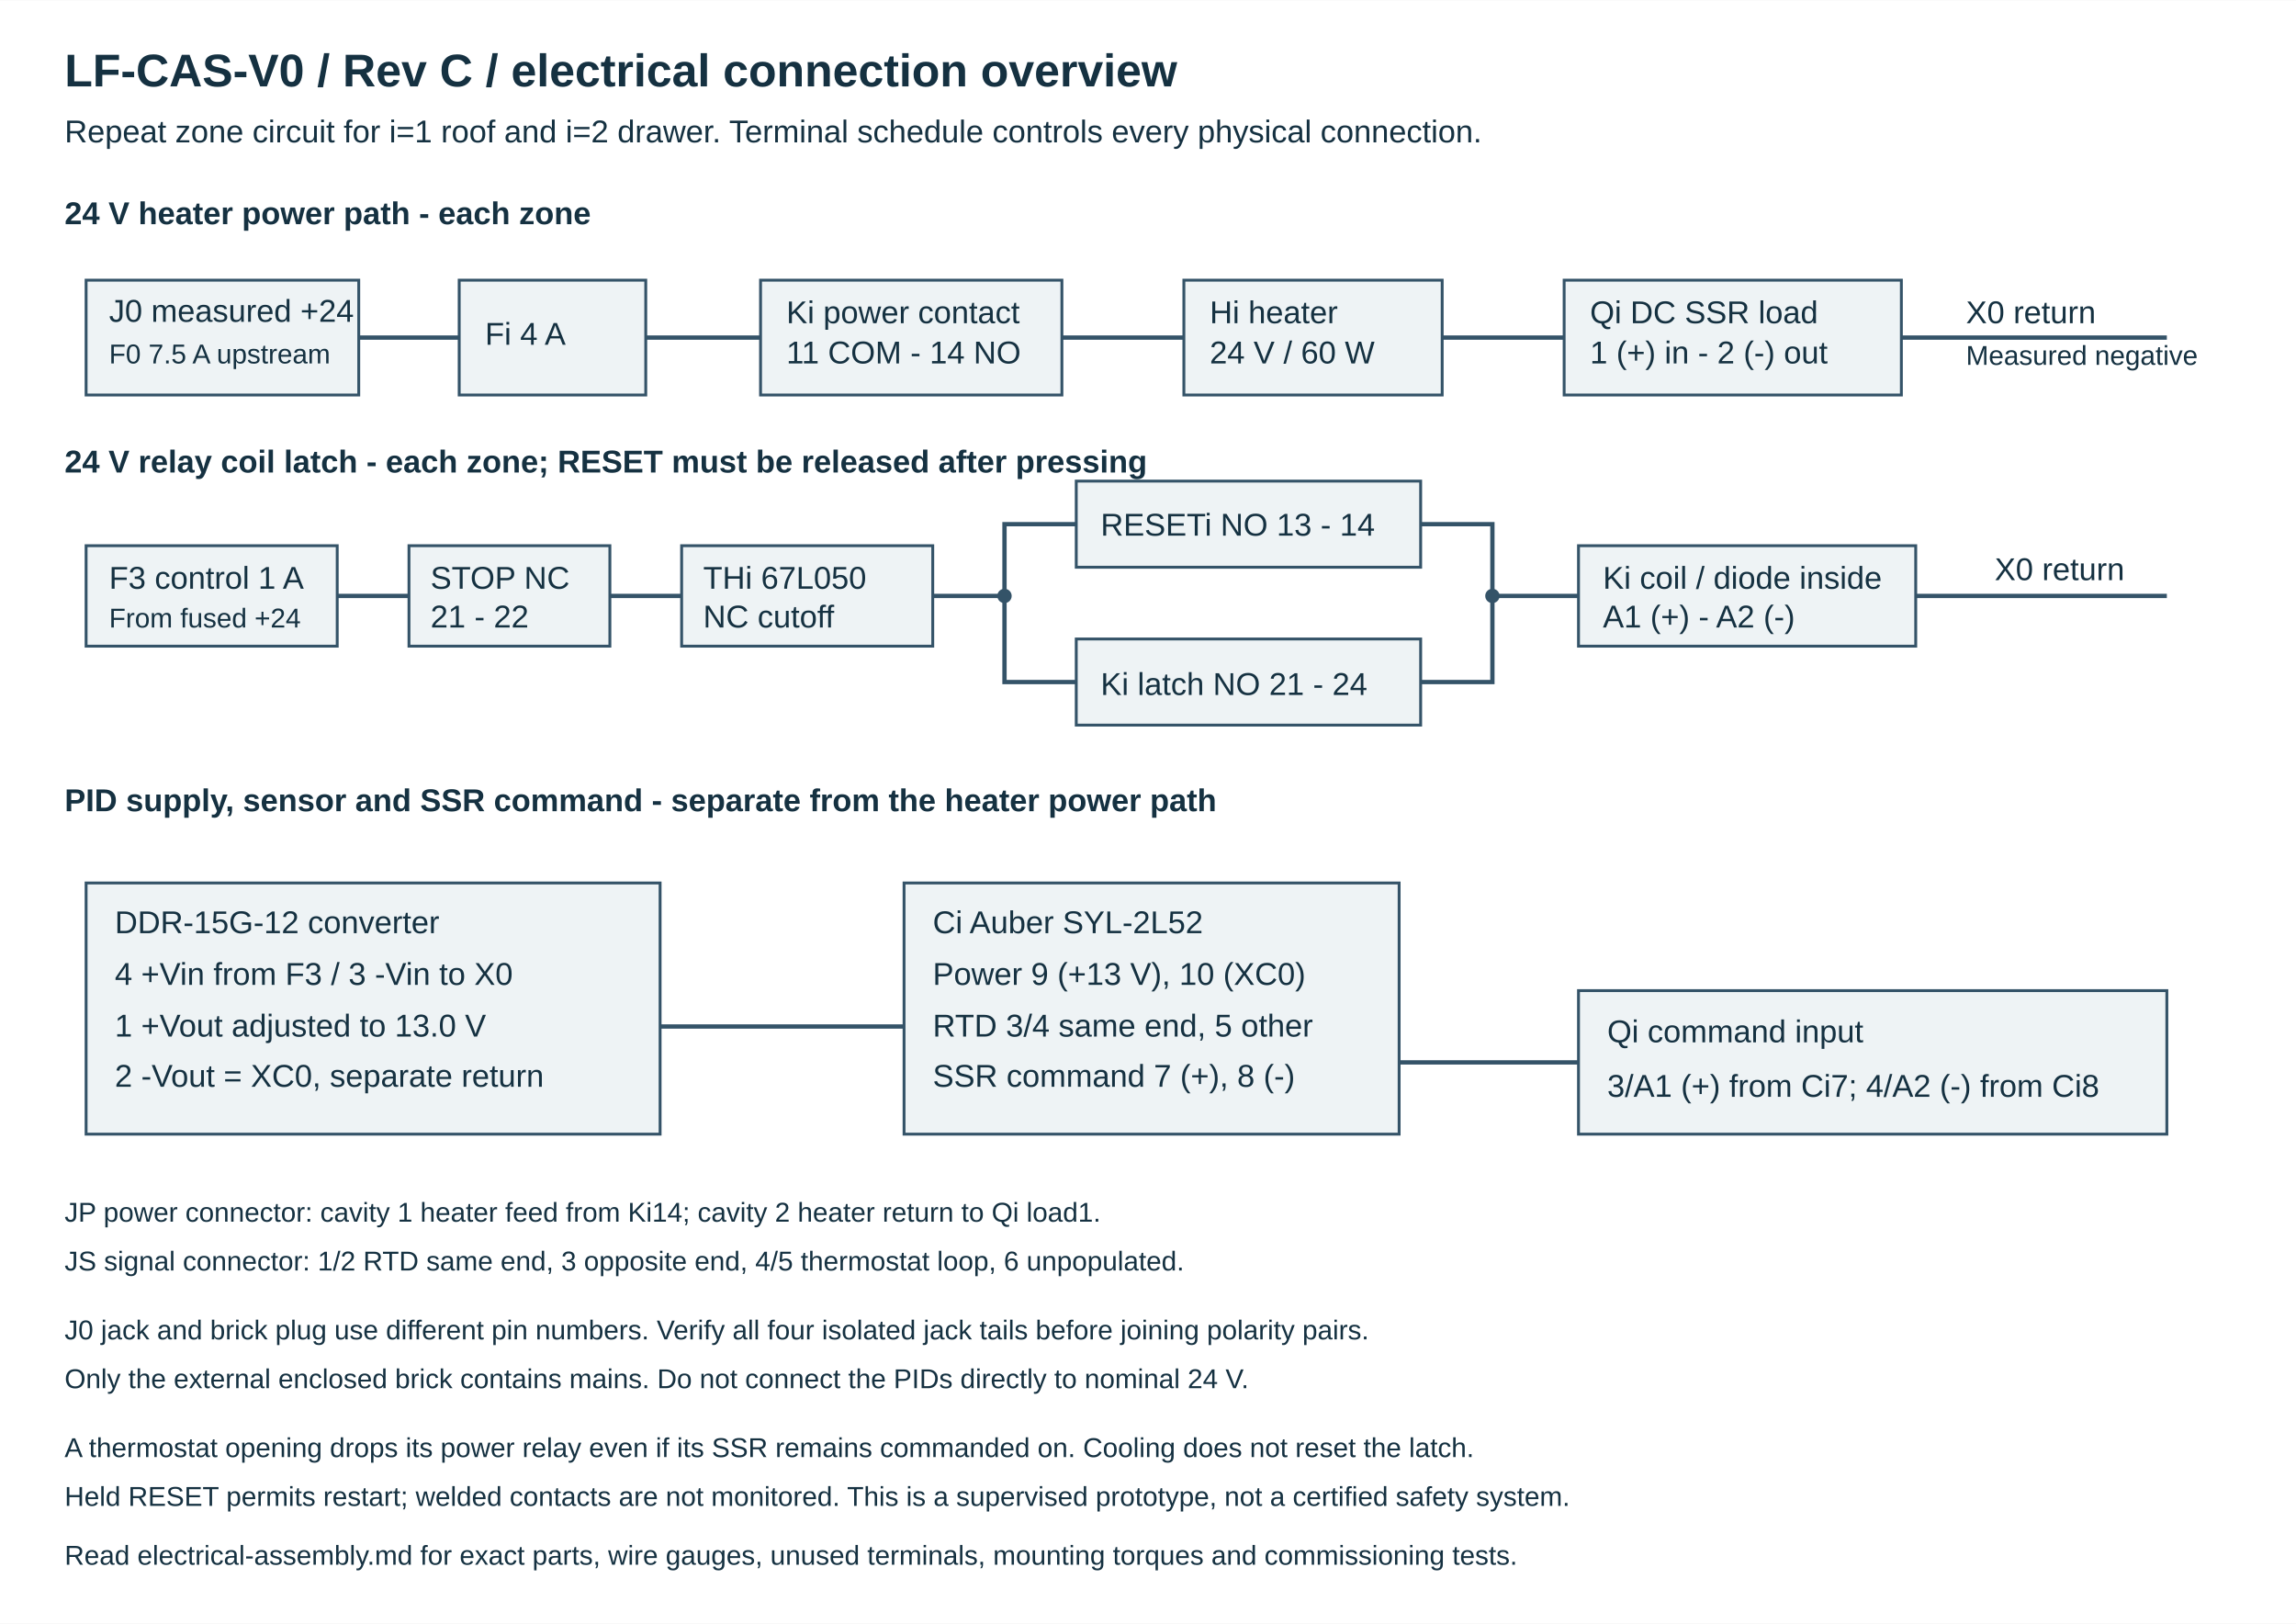
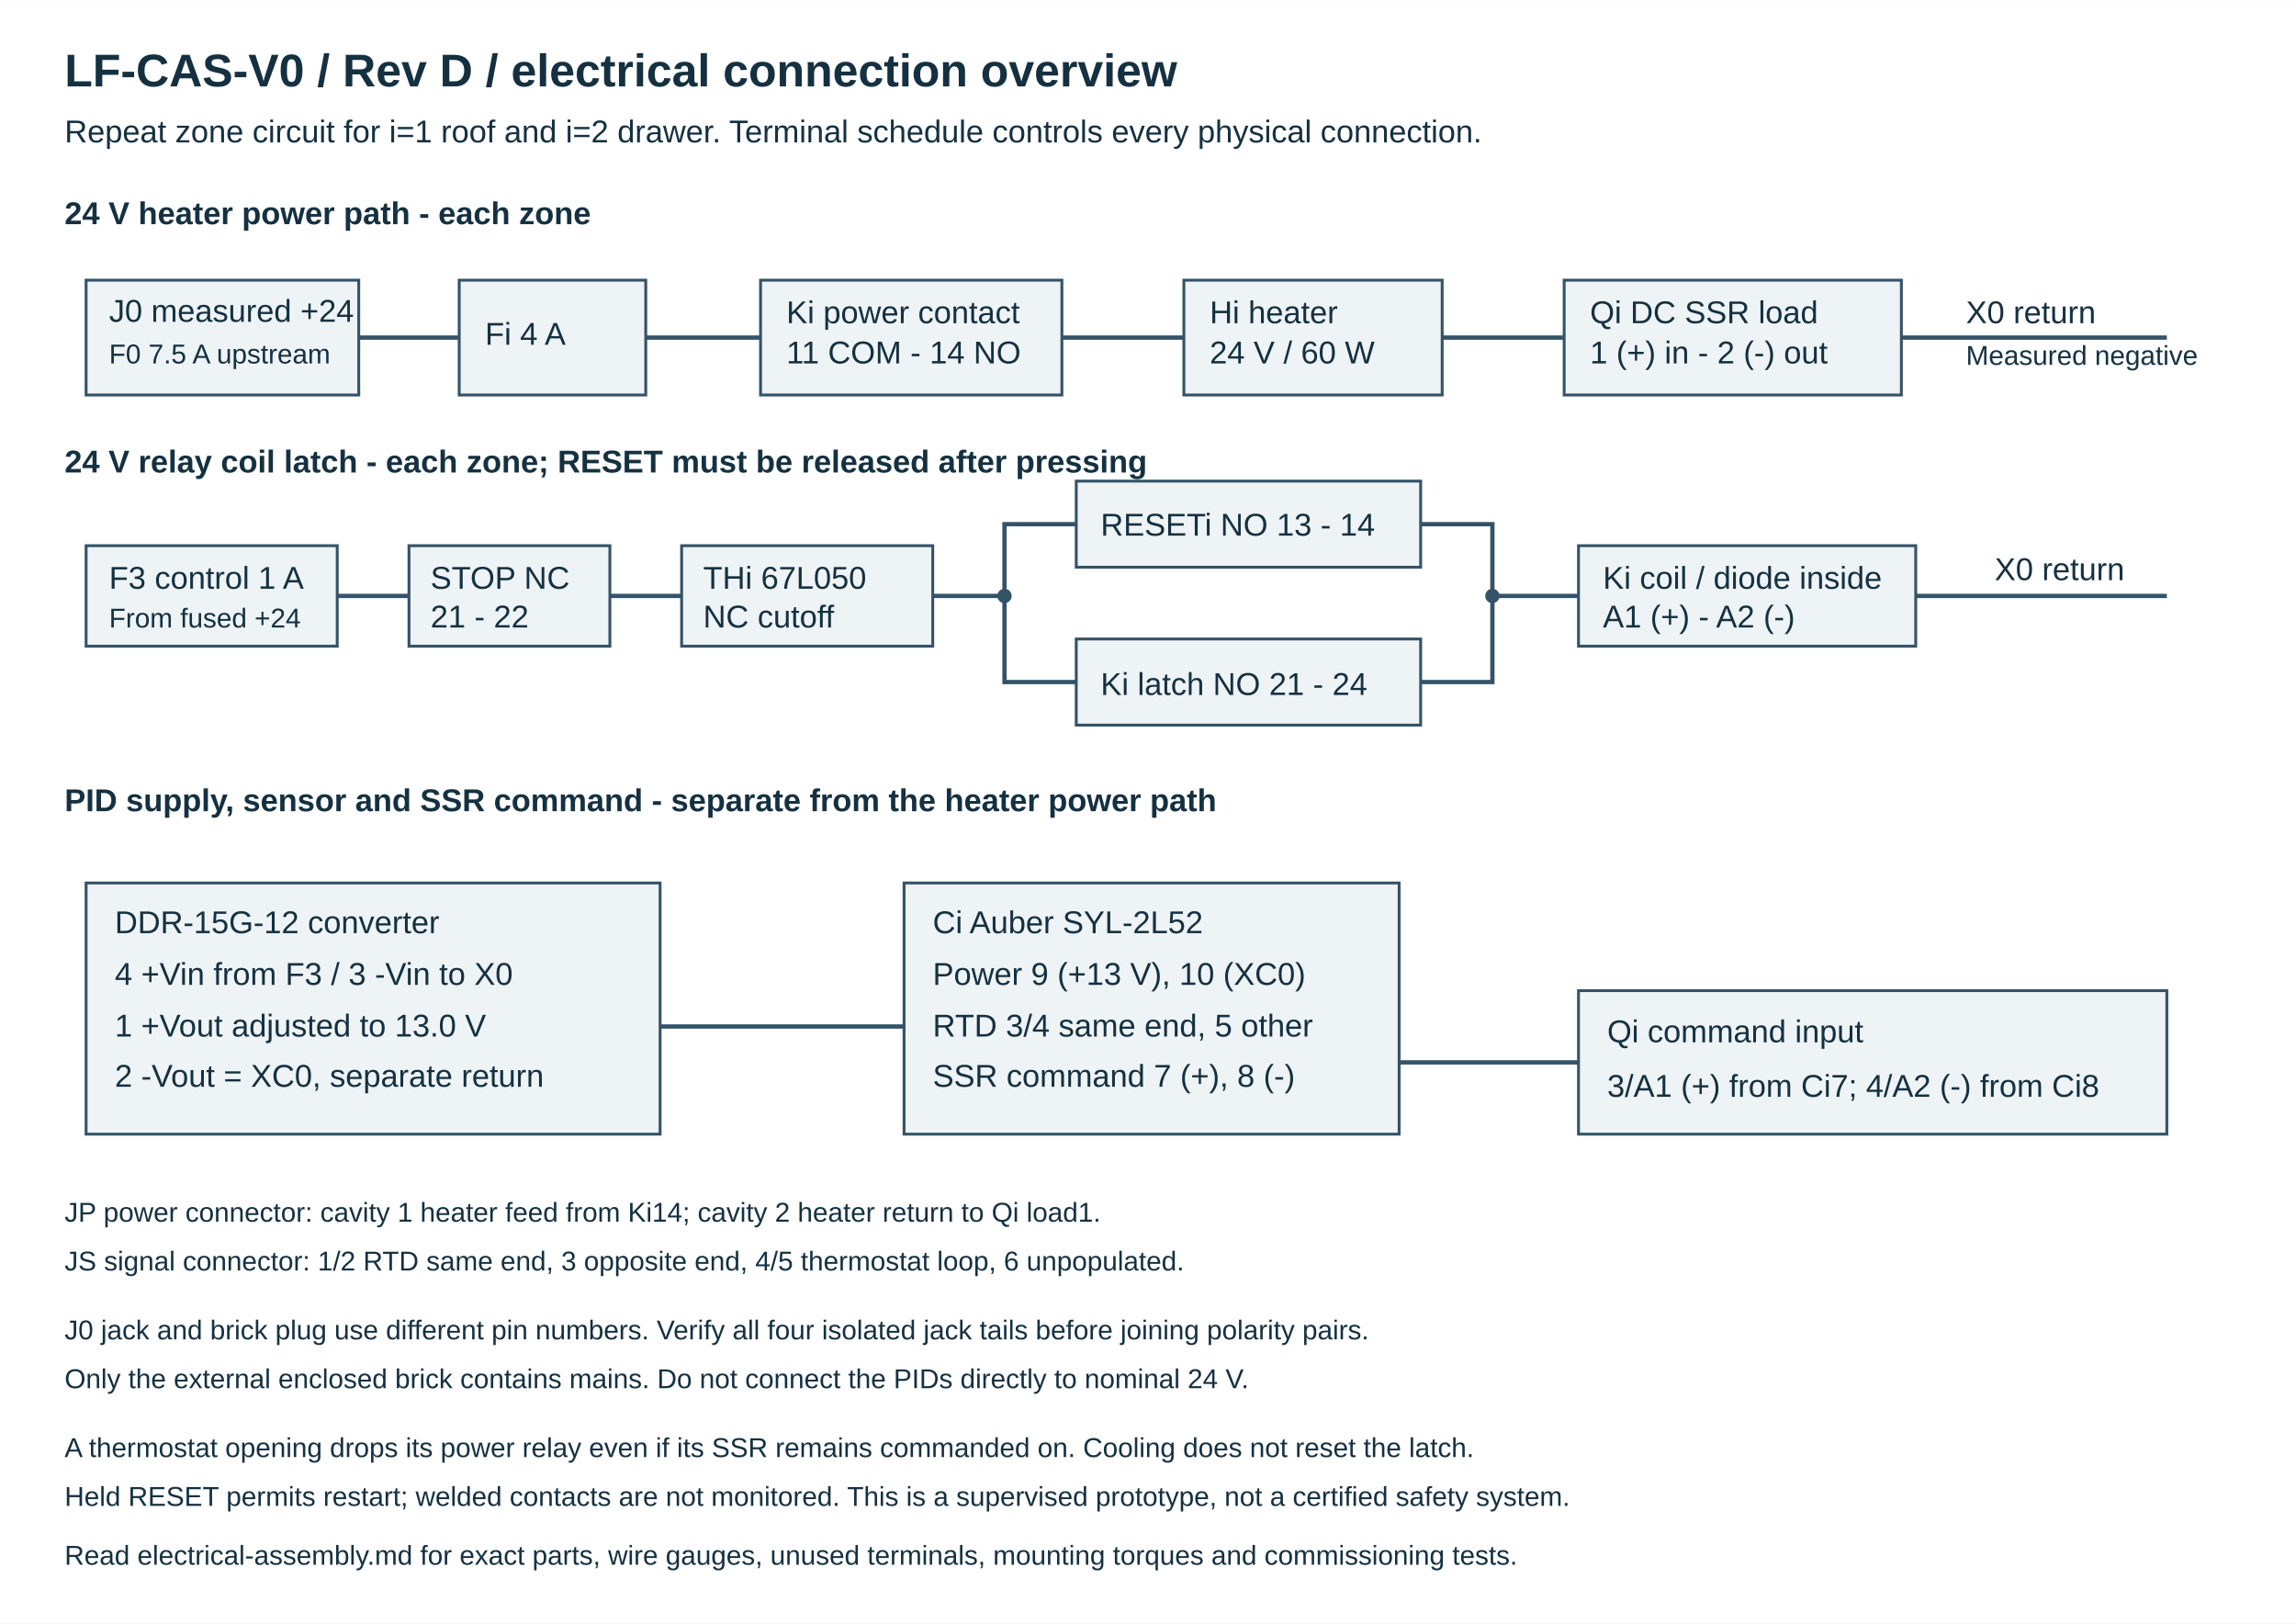
<svg xmlns="http://www.w3.org/2000/svg" width="420mm" height="297mm" viewBox="0 0 1600 1131">
  <rect width="1600" height="1131" fill="white" />
  <style>text{font-family:Arial,sans-serif;fill:#153141;font-size:22px}.title{font-size:32px;font-weight:bold}.small{font-size:19px}.box{fill:#eef3f5;stroke:#345368;stroke-width:2}.wire{fill:none;stroke:#345368;stroke-width:3}</style>
-   <text x="45" y="60" class="title">LF-CAS-V0 / Rev C / electrical connection overview</text>
+   <text x="45" y="60" class="title">LF-CAS-V0 / Rev D / electrical connection overview</text>
  <text x="45" y="99">Repeat zone circuit for i=1 roof and i=2 drawer. Terminal schedule controls every physical connection.</text>
  <text x="45" y="156" font-weight="bold">24 V heater power path - each zone</text>
  <path class="wire" d="M60 235 H1510" />
  <rect class="box" x="60" y="195" width="190" height="80" />
  <text x="76" y="224">J0 measured +24</text>
  <text x="76" y="253" class="small">F0 7.5 A upstream</text>
  <rect class="box" x="320" y="195" width="130" height="80" />
  <text x="338" y="240">Fi 4 A</text>
  <rect class="box" x="530" y="195" width="210" height="80" />
  <text x="548" y="225">Ki power contact</text>
  <text x="548" y="253">11 COM - 14 NO</text>
  <rect class="box" x="825" y="195" width="180" height="80" />
  <text x="843" y="225">Hi heater</text>
  <text x="843" y="253">24 V / 60 W</text>
  <rect class="box" x="1090" y="195" width="235" height="80" />
  <text x="1108" y="225">Qi DC SSR load</text>
  <text x="1108" y="253">1 (+) in - 2 (-) out</text>
  <text x="1370" y="225">X0 return</text>
  <text x="1370" y="254" class="small">Measured negative</text>
  <text x="45" y="329" font-weight="bold">24 V relay coil latch - each zone; RESET must be released after pressing</text>
  <path class="wire" d="M60 415 H700 M700 415 V365 H1040 V415 H1510 M700 415 V475 H1040 V415" />
  <rect class="box" x="60" y="380" width="175" height="70" />
  <text x="76" y="410">F3 control 1 A</text>
  <text x="76" y="437" class="small">From fused +24</text>
  <rect class="box" x="285" y="380" width="140" height="70" />
  <text x="300" y="410">STOP NC</text>
  <text x="300" y="437">21 - 22</text>
  <rect class="box" x="475" y="380" width="175" height="70" />
  <text x="490" y="410">THi 67L050</text>
  <text x="490" y="437">NC cutoff</text>
  <rect class="box" x="750" y="335" width="240" height="60" />
  <text x="767" y="373">RESETi NO 13 - 14</text>
  <rect class="box" x="750" y="445" width="240" height="60" />
  <text x="767" y="484">Ki latch NO 21 - 24</text>
  <rect class="box" x="1100" y="380" width="235" height="70" />
  <text x="1117" y="410">Ki coil / diode inside</text>
  <text x="1117" y="437">A1 (+) - A2 (-)</text>
  <text x="1390" y="404">X0 return</text>
  <circle cx="700" cy="415" r="5" fill="#345368" />
  <circle cx="1040" cy="415" r="5" fill="#345368" />
  <text x="45" y="565" font-weight="bold">PID supply, sensor and SSR command - separate from the heater power path</text>
  <rect class="box" x="60" y="615" width="400" height="175" />
  <text x="80" y="650">DDR-15G-12 converter</text>
  <text x="80" y="686">4 +Vin from F3 / 3 -Vin to X0</text>
  <text x="80" y="722">1 +Vout adjusted to 13.0 V</text>
  <text x="80" y="757">2 -Vout = XC0, separate return</text>
  <path class="wire" d="M460 715 H630" />
  <rect class="box" x="630" y="615" width="345" height="175" />
  <text x="650" y="650">Ci Auber SYL-2L52</text>
  <text x="650" y="686">Power 9 (+13 V), 10 (XC0)</text>
  <text x="650" y="722">RTD 3/4 same end, 5 other</text>
  <text x="650" y="757">SSR command 7 (+), 8 (-)</text>
  <path class="wire" d="M975 740 H1100" />
  <rect class="box" x="1100" y="690" width="410" height="100" />
  <text x="1120" y="726">Qi command input</text>
  <text x="1120" y="764">3/A1 (+) from Ci7; 4/A2 (-) from Ci8</text>
  <text x="45" y="851" class="small">JP power connector: cavity 1 heater feed from Ki14; cavity 2 heater return to Qi load1.</text>
  <text x="45" y="885" class="small">JS signal connector: 1/2 RTD same end, 3 opposite end, 4/5 thermostat loop, 6 unpopulated.</text>
  <text x="45" y="933" class="small">J0 jack and brick plug use different pin numbers. Verify all four isolated jack tails before joining polarity pairs.</text>
  <text x="45" y="967" class="small">Only the external enclosed brick contains mains. Do not connect the PIDs directly to nominal 24 V.</text>
  <text x="45" y="1015" class="small">A thermostat opening drops its power relay even if its SSR remains commanded on. Cooling does not reset the latch.</text>
  <text x="45" y="1049" class="small">Held RESET permits restart; welded contacts are not monitored. This is a supervised prototype, not a certified safety system.</text>
  <text x="45" y="1090" class="small">Read electrical-assembly.md for exact parts, wire gauges, unused terminals, mounting torques and commissioning tests.</text>
</svg>
